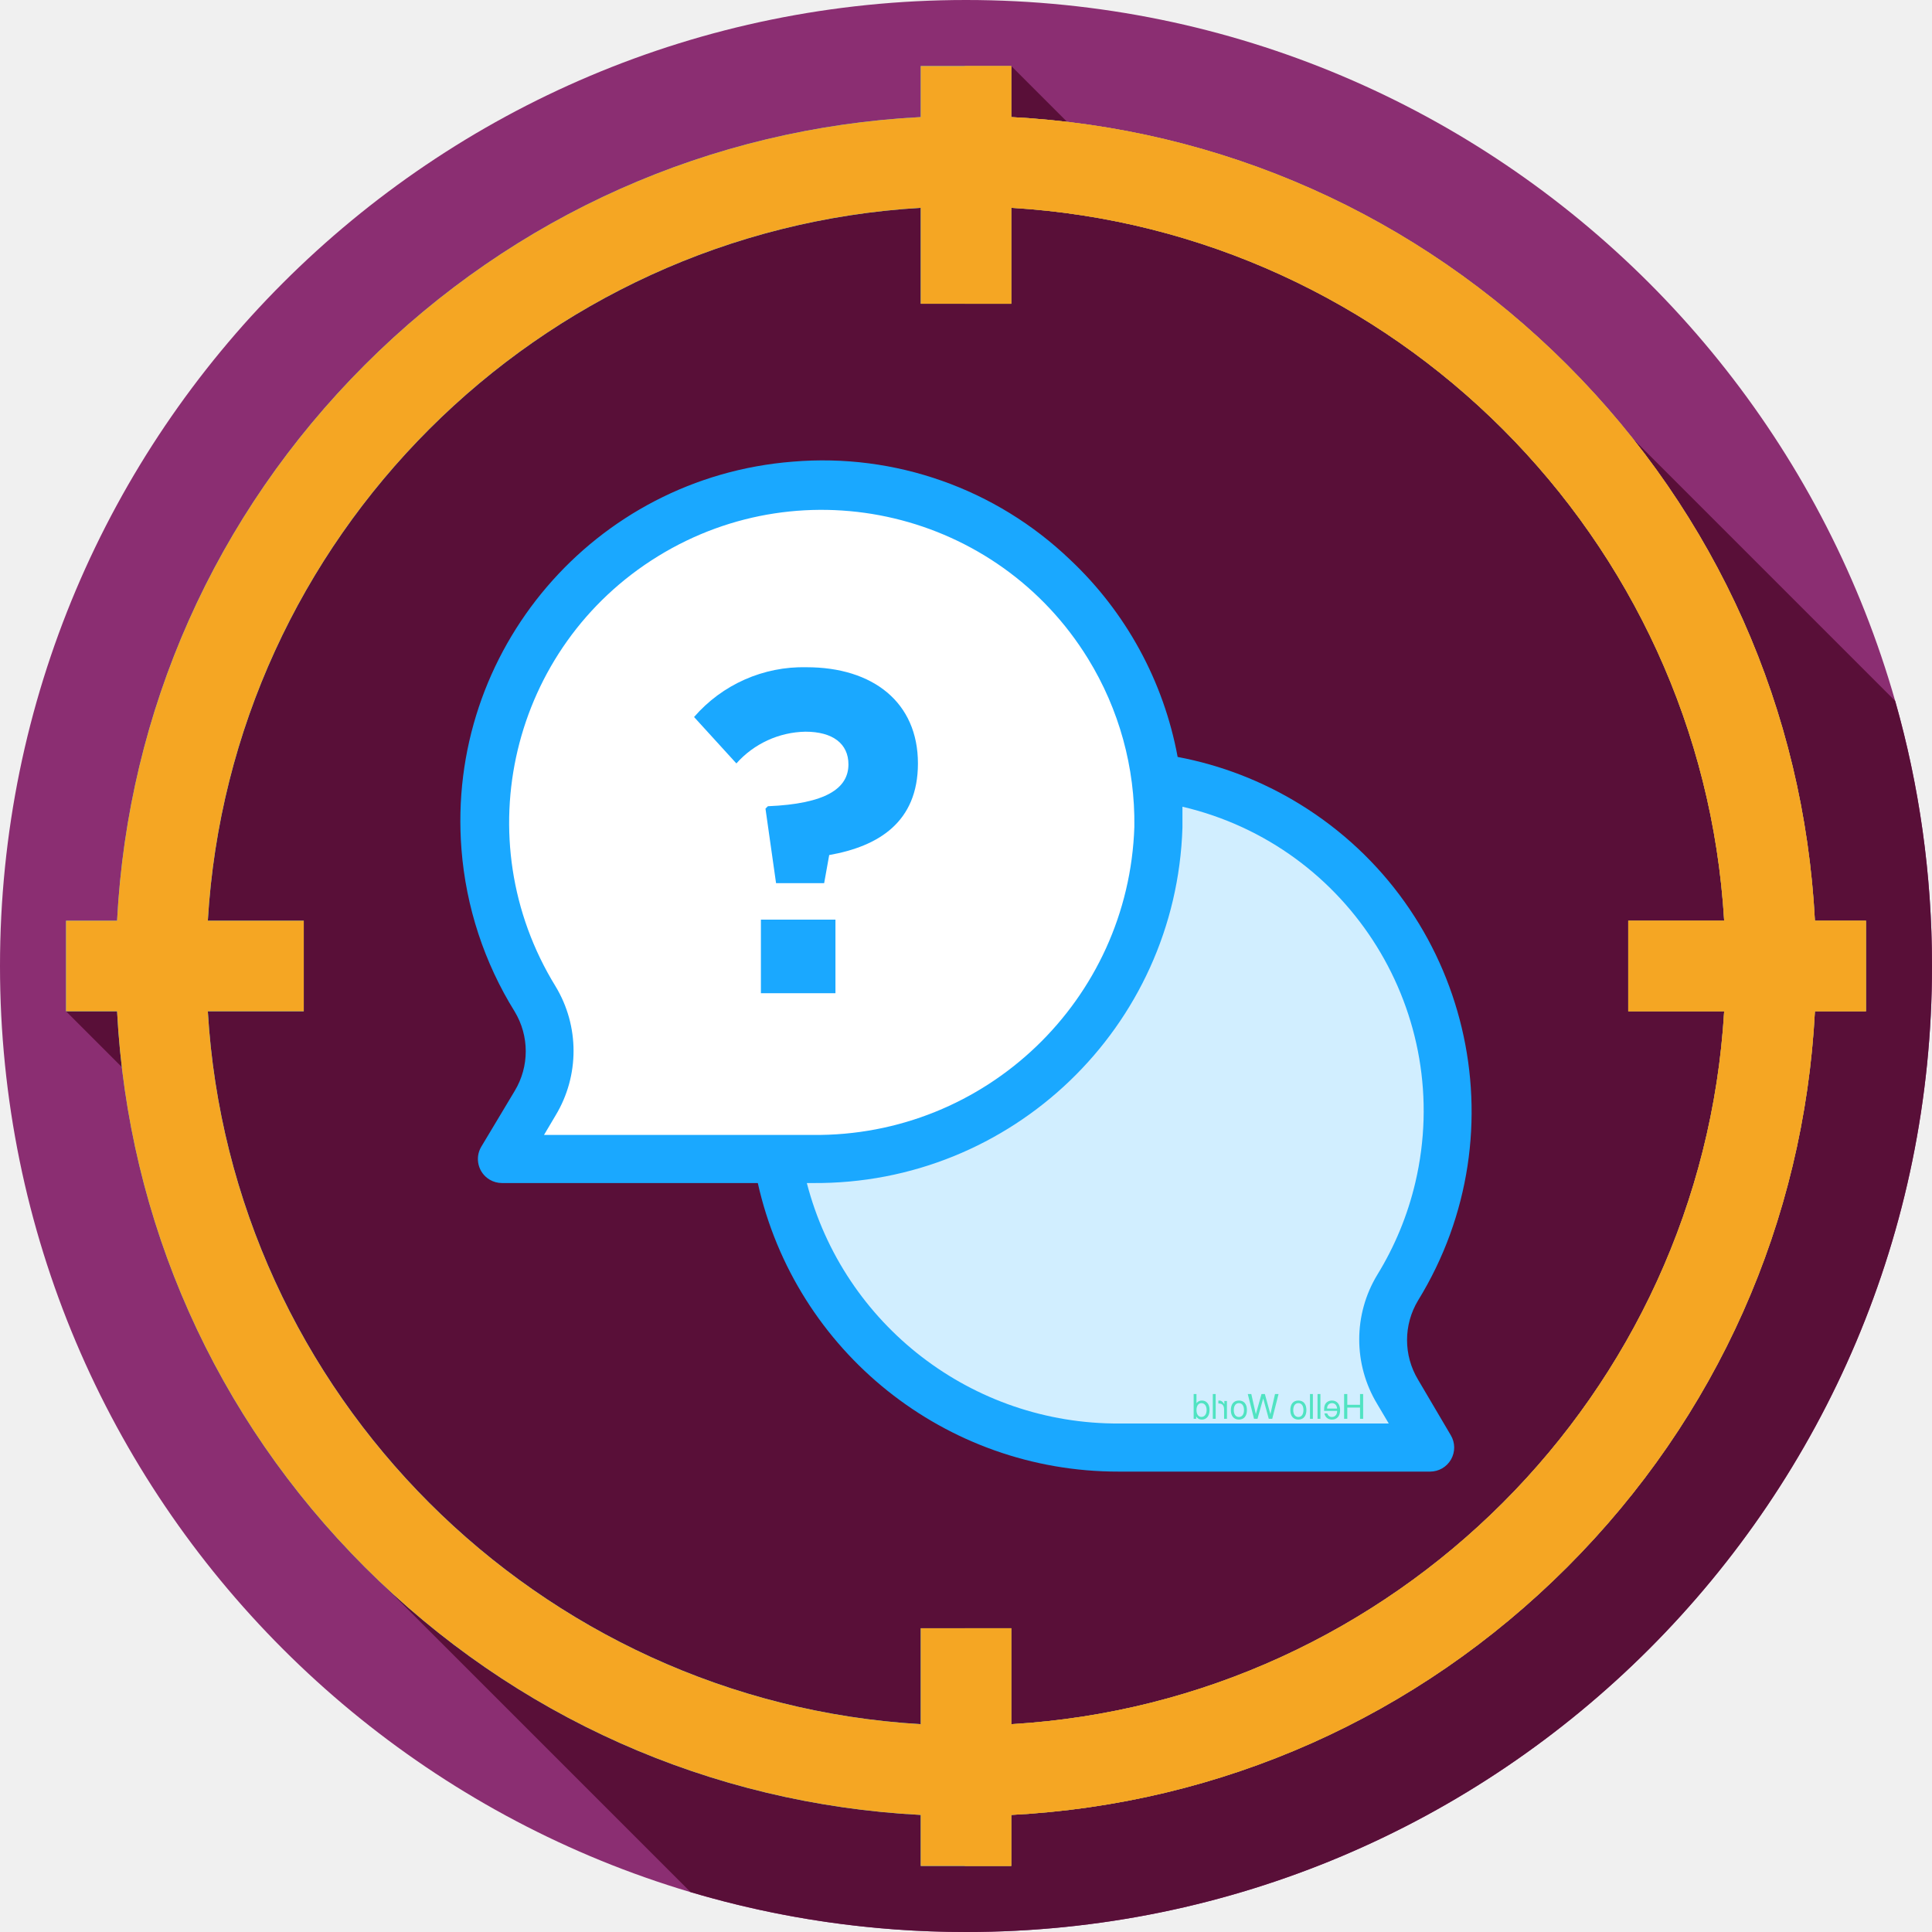
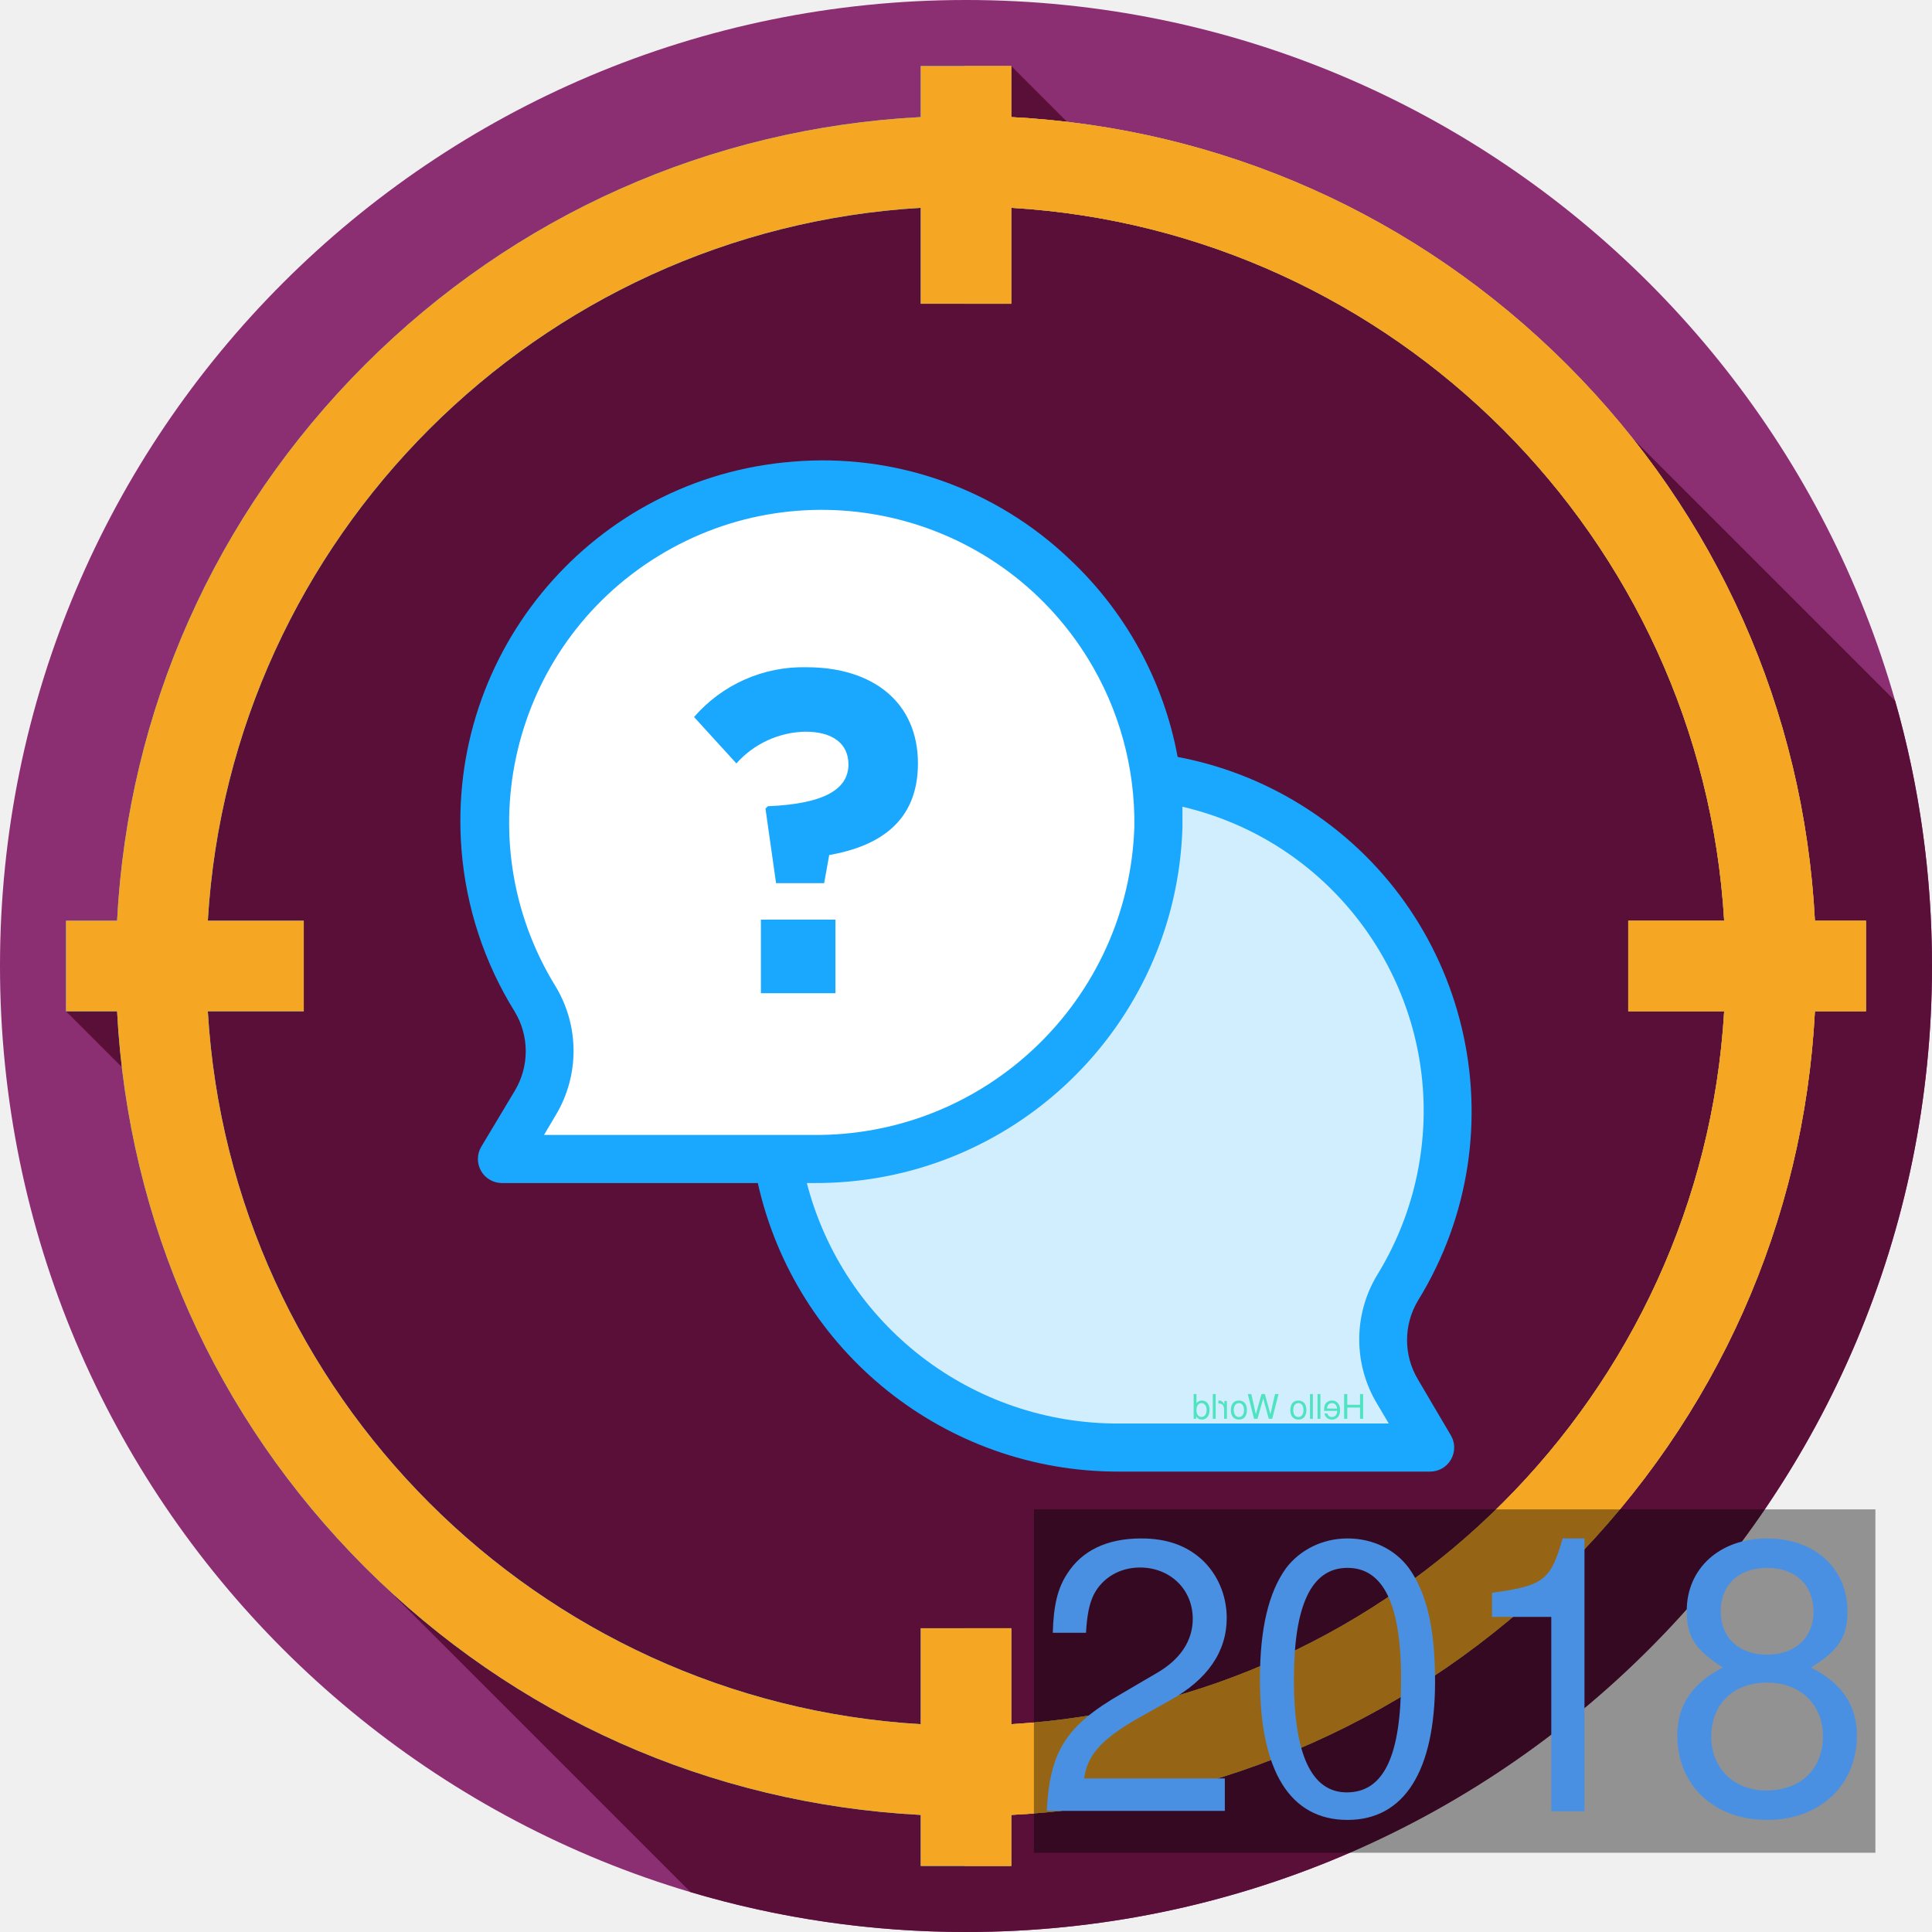
- <svg xmlns="http://www.w3.org/2000/svg" width="512" height="512" viewBox="0 0 512 512">
+ <svg xmlns="http://www.w3.org/2000/svg" viewBox="0 0 512 512">
  <g fill="none" fill-rule="evenodd">
    <g fill-rule="nonzero">
      <circle fill="#8B2E72" cx="256" cy="256" r="256" />
      <path d="M512 256c0-24.359-3.404-47.923-9.76-70.244l-69.449-69.449-127.584-61.6L268 17.5 223.667 49 109.228 96.333 54.707 205.667 17.5 268l37.207 37.207L91.15 409.565l91.858 91.858C206.142 508.293 230.636 512 256 512c141.385 0 256-114.615 256-256z" fill="#590F38" />
      <path d="M494.5 244h-13.527c-2.902-55.668-25.955-107.595-65.666-147.307C375.595 56.982 323.668 33.929 268 31.026V17.5h-24v13.526c-55.668 2.902-107.595 25.956-147.307 65.667C56.981 136.404 33.929 188.332 31.027 244H17.5v24h13.527c2.902 55.668 25.955 107.595 65.667 147.307 39.712 39.712 91.638 62.764 147.306 65.667V494.5h24v-13.526c55.668-2.902 107.595-25.956 147.307-65.667 39.711-39.711 62.764-91.638 65.666-147.307H494.5v-24zM268 456.926V431.5h-24v25.426C142.544 450.93 61.071 369.455 55.075 268H80.5v-24H55.075C61.071 142.545 142.544 61.07 244 55.074V80.5h24V55.074C369.455 61.07 450.929 142.545 456.925 244H431.5v24h25.425C450.929 369.455 369.455 450.93 268 456.926z" fill="#35CCFF" />
      <path d="M494.5 244h-13.527c-2.902-55.668-25.955-107.595-65.666-147.307C375.595 56.982 323.668 33.929 268 31.026V17.5h-24v13.526c-55.668 2.902-107.595 25.956-147.307 65.667C56.981 136.404 33.929 188.332 31.027 244H17.5v24h13.527c2.902 55.668 25.955 107.595 65.667 147.307 39.712 39.712 91.638 62.764 147.306 65.667V494.5h24v-13.526c55.668-2.902 107.595-25.956 147.307-65.667 39.711-39.711 62.764-91.638 65.666-147.307H494.5v-24zM268 456.926V431.5h-24v25.426C142.544 450.93 61.071 369.455 55.075 268H80.5v-24H55.075C61.071 142.545 142.544 61.07 244 55.074V80.5h24V55.074C369.455 61.07 450.929 142.545 456.925 244H431.5v24h25.425C450.929 369.455 369.455 450.93 268 456.926z" fill="#F5A623" />
      <path d="M480.973 244c-2.902-55.668-25.955-107.595-65.666-147.307C375.595 56.982 323.668 33.929 268 31.026V17.5h-12.333v63H268V55.074C369.455 61.07 450.929 142.545 456.925 244H431.5v24h25.425C450.929 369.455 369.455 450.93 268 456.926V431.5h-12.333v63H268v-13.526c55.668-2.902 107.595-25.956 147.307-65.667 39.711-39.711 62.764-91.638 65.666-147.307H494.5v-24h-13.527z" fill="#F5A623" />
    </g>
    <g transform="translate(122 122)" fill-rule="nonzero">
      <path d="M19.295 142.473C-6.613 100.372 6.498 45.227 48.585 19.304c42.087-25.922 97.214-12.808 123.13 29.293a89.533 89.533 0 0 1 13.276 48.22c-1.598 49.499-42.42 88.658-91.922 88.179H10.474l8.694-14.771a26.917 26.917 0 0 0 .127-27.752z" fill="#FFF" />
      <path d="M247.792 218.75c25.758-41.842 12.691-96.625-29.185-122.362A89.007 89.007 0 0 0 183.827 84c.623 4.358.915 8.748.89 13.15-1.59 49.18-42.194 88.087-91.434 87.61H84c7.261 44.18 45.609 76.518 90.416 76.238h82.15l-8.647-14.675a26.732 26.732 0 0 1-.127-27.573z" fill="#D1EEFF" />
      <g fill="#1AA8FF">
-         <path d="M253.812 243.646a20.333 20.333 0 0 1 0-21.03c27.657-44.965 13.63-103.841-31.334-131.498a95.544 95.544 0 0 0-32.392-12.522 95.584 95.584 0 0 0-28.55-52.32A94.68 94.68 0 0 0 88.124.34C35.493 4.463-3.826 50.467.297 103.098a95.544 95.544 0 0 0 14.102 42.983 20.333 20.333 0 0 1 0 21.03l-8.858 14.785a6.369 6.369 0 0 0 2.23 8.73c.982.58 2.104.892 3.25.892h67.805c10.005 44.742 49.744 76.529 95.59 76.471h82.588a6.375 6.375 0 0 0 5.481-9.623l-8.673-14.72zM22.168 178.773l3.059-5.161a33.074 33.074 0 0 0 0-34.221C1.247 100.422 13.399 49.396 52.36 25.417c38.962-23.98 89.994-11.834 113.974 27.134a82.812 82.812 0 0 1 12.28 44.59c-1.523 45.856-39.383 82.11-85.265 81.632H22.168zm152.496 76.471c-38.943.223-73.068-26.025-82.844-63.726h1.53c52.829.44 96.354-41.377 98.01-94.187v-5.544c44.545 10.457 72.177 55.04 61.719 99.584a82.898 82.898 0 0 1-10.1 24.49 33.074 33.074 0 0 0 0 34.221l3.058 5.162h-71.373z" />
+         <path d="M253.812 243.646a20.333 20.333 0 0 1 0-21.03c27.657-44.965 13.63-103.841-31.334-131.498a95.544 95.544 0 0 0-32.392-12.522 95.584 95.584 0 0 0-28.55-52.32A94.68 94.68 0 0 0 88.124.34C35.493 4.463-3.826 50.467.297 103.098a95.544 95.544 0 0 0 14.102 42.983 20.333 20.333 0 0 1 0 21.03l-8.858 14.785a6.369 6.369 0 0 0 5.48 9.622h67.805c10.005 44.742 49.744 76.529 95.59 76.471h82.588a6.375 6.375 0 0 0 5.481-9.623l-8.673-14.72zM22.168 178.773l3.059-5.161a33.074 33.074 0 0 0 0-34.221C1.247 100.422 13.399 49.396 52.36 25.417c38.962-23.98 89.994-11.834 113.974 27.134a82.812 82.812 0 0 1 12.28 44.59c-1.523 45.856-39.383 82.11-85.265 81.632H22.168zm152.496 76.471c-38.943.223-73.068-26.025-82.844-63.726h1.53c52.829.44 96.354-41.377 98.01-94.187v-5.544c44.545 10.457 72.177 55.04 61.719 99.584a82.898 82.898 0 0 1-10.1 24.49 33.074 33.074 0 0 0 0 34.221l3.058 5.162h-71.373z" />
        <path d="M102.845 80.571c0 6.373-5.99 10.451-21.348 11.089l-.637.637 2.804 19.755h12.745l1.338-7.456c13-2.294 23.515-8.667 23.515-24.28 0-16.186-11.916-25.49-29.505-25.49a38.24 38.24 0 0 0-29.824 13.191l11.216 12.3a25.101 25.101 0 0 1 18.29-8.412c7.264 0 11.406 3.186 11.406 8.666z" />
-         <path d="M79.648 121.713H99.403V141.213H79.648z" />
+         <path d="M79.648 121.713L99.403 121.713 99.403 141.213 79.648 141.213z" />
      </g>
    </g>
-     <text transform="matrix(-1 0 0 1 677 0)" font-family="Helvetica" font-size="9" fill="#50E3C2">
-       <tspan x="315" y="376">Hello World</tspan>
+     <text transform="matrix(-1 0 0 1 362 367)" fill="#50E3C2" font-family="Helvetica" font-size="9">
+       <tspan x="0" y="9">Hello World</tspan>
    </text>
+     <g transform="translate(274 383)">
+       <path fill="#9B9B9B" style="mix-blend-mode:multiply" d="M0 17H223V108H0z" />
+       <text font-family="Helvetica" font-size="100" fill="#4A90E2">
+         <tspan x="0" y="97">2018</tspan>
+       </text>
+     </g>
  </g>
</svg>
